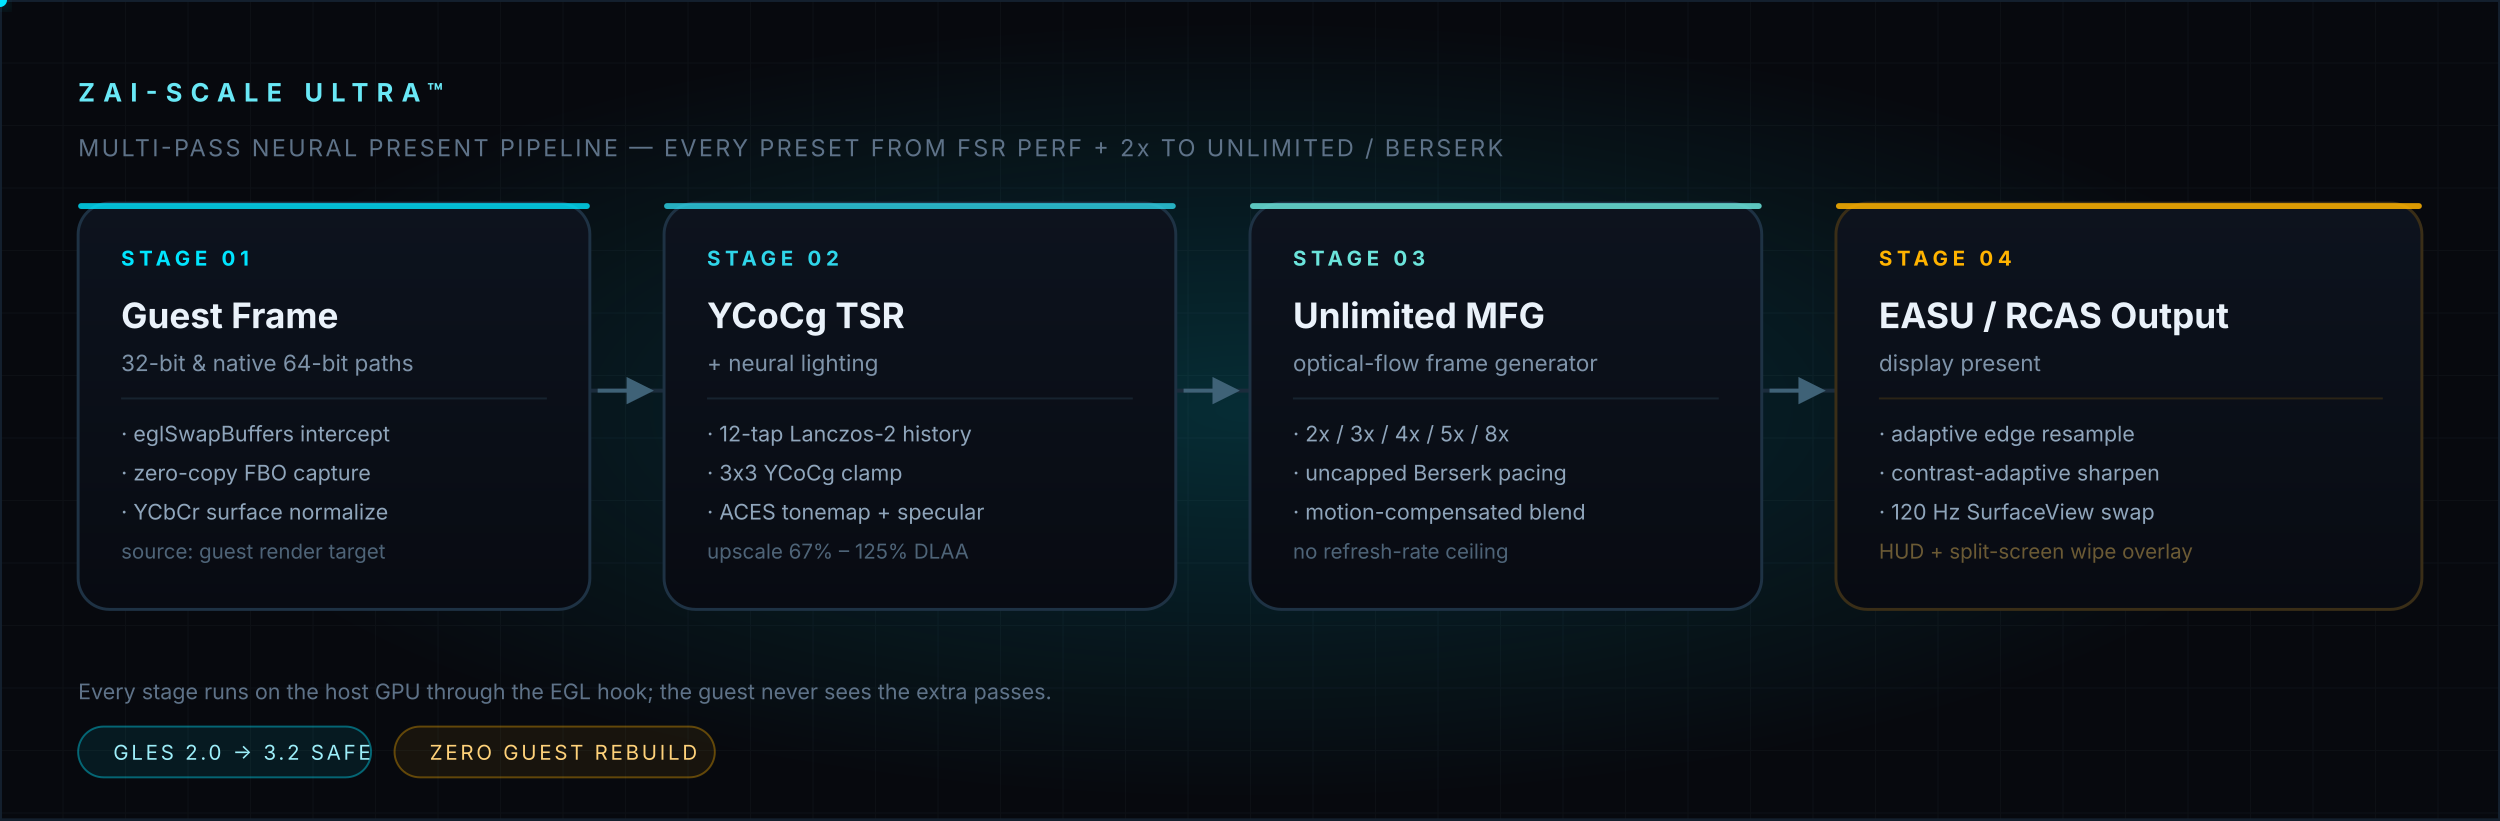
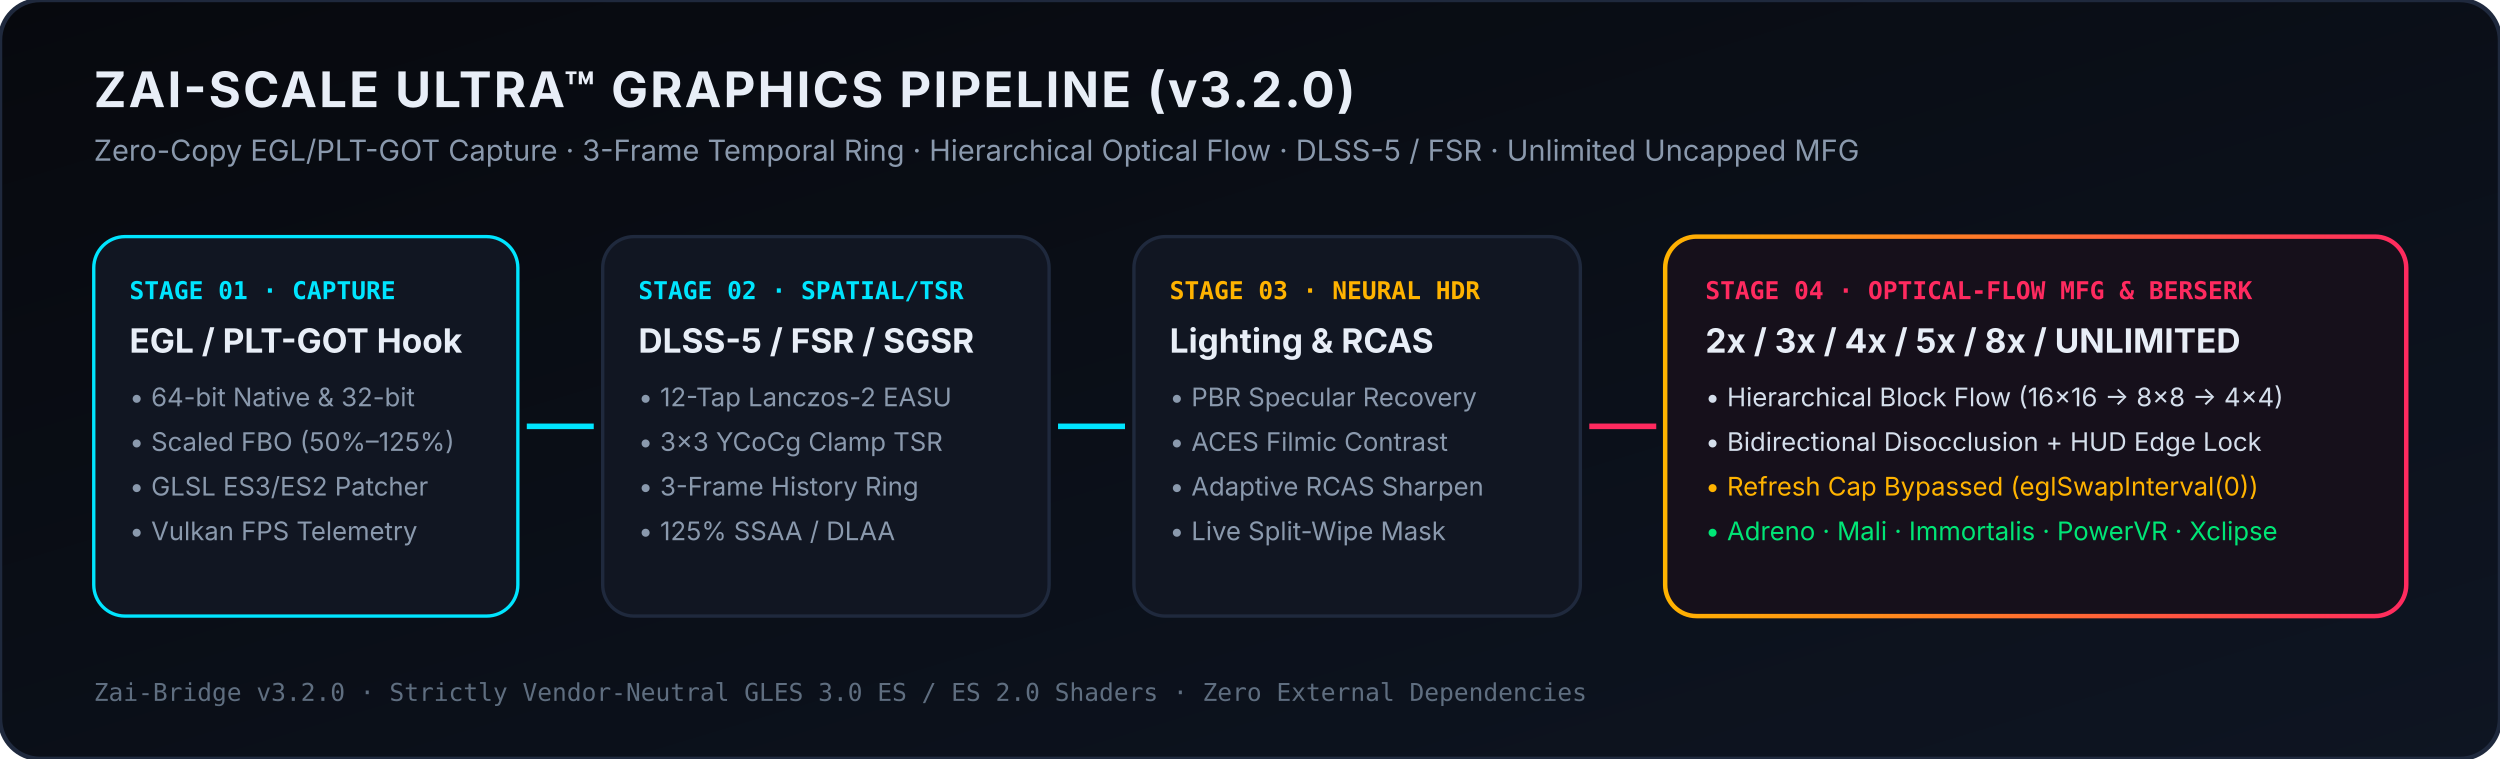
- <svg xmlns="http://www.w3.org/2000/svg" viewBox="0 0 1280 420" width="1280" height="420" role="img" aria-labelledby="ptitle pdesc">
+ <svg xmlns="http://www.w3.org/2000/svg" viewBox="0 0 1120 340" width="1120" height="340">
  <defs>
-     <linearGradient id="pflow" x1="0" y1="0" x2="1" y2="0">
+     <linearGradient id="bg" x1="0%" y1="0%" x2="100%" y2="100%">
+       <stop offset="0%" stop-color="#07090E" />
+       <stop offset="100%" stop-color="#0E1522" />
+     </linearGradient>
+     <linearGradient id="cyanGrad" x1="0%" y1="0%" x2="100%" y2="0%">
      <stop offset="0%" stop-color="#00E5FF" />
-       <stop offset="100%" stop-color="#FFB300" />
+       <stop offset="100%" stop-color="#00B0FF" />
    </linearGradient>
-     <linearGradient id="cardBg" x1="0" y1="0" x2="0" y2="1">
-       <stop offset="0%" stop-color="#0D131E" />
-       <stop offset="100%" stop-color="#080B12" />
+     <linearGradient id="berserkGrad" x1="0%" y1="0%" x2="100%" y2="0%">
+       <stop offset="0%" stop-color="#FFB300" />
+       <stop offset="100%" stop-color="#FF2A5F" />
    </linearGradient>
-     <radialGradient id="pglow" cx="50%" cy="50%" r="50%">
-       <stop offset="0%" stop-color="#00E5FF" stop-opacity="0.16" />
-       <stop offset="100%" stop-color="#00E5FF" stop-opacity="0" />
-     </radialGradient>
-     <filter id="pbloom" x="-30%" y="-30%" width="160%" height="160%">
-       <feGaussianBlur stdDeviation="3.5" result="b" />
-       <feMerge>
-         <feMergeNode in="b" />
-         <feMergeNode in="SourceGraphic" />
-       </feMerge>
-     </filter>
-     <pattern id="pgrid" width="32" height="32" patternUnits="userSpaceOnUse">
-       <path d="M32 0H0V32" fill="none" stroke="#7C8CA6" stroke-opacity="0.05" stroke-width="1" />
-     </pattern>
-     <marker id="arrow" viewBox="0 0 10 10" refX="8" refY="5" markerWidth="7" markerHeight="7" orient="auto-start-reverse">
-       <path d="M0 0L10 5L0 10Z" fill="#3F6277" />
-     </marker>
  </defs>
-   <rect width="1280" height="420" fill="#07090E" />
-   <rect width="1280" height="420" fill="url(#pgrid)" />
-   <rect width="1280" height="420" fill="none" stroke="#14202E" stroke-width="2" />
-   <ellipse cx="640" cy="210" rx="560" ry="200" fill="url(#pglow)" />
-   <g font-family="Inter, Segoe UI, system-ui, sans-serif">
-     <text x="40" y="52" font-size="13" font-weight="700" letter-spacing="4.2" fill="#69E8F6">ZAI-SCALE ULTRA™</text>
-     <text x="40" y="80" font-size="12" letter-spacing="1.2" fill="#5E7288">MULTI-PASS NEURAL PRESENT PIPELINE — EVERY PRESET FROM FSR PERF + 2x TO UNLIMITED / BERSERK</text>
-     <path d="M302 200H1240" stroke="#1B2C3C" stroke-width="2" />
-     <path d="M302 200H1250" stroke="url(#pflow)" stroke-width="2" stroke-dasharray="18 26" stroke-opacity="0.75">
-       <animate attributeName="stroke-dashoffset" from="44" to="0" dur="1.6s" repeatCount="indefinite" />
-     </path>
-     <circle r="3.6" fill="#00E5FF" filter="url(#pbloom)">
-       <animateMotion dur="3.4s" repeatCount="indefinite" path="M302 200H1250" />
-     </circle>
-     <g>
-       <rect x="40" y="104" width="262" height="208" rx="16" fill="url(#cardBg)" stroke="#1E3244" stroke-width="1.5" />
-       <rect x="40" y="104" width="262" height="3" rx="1.5" fill="#00E5FF" fill-opacity="0.8" />
-       <text x="62" y="136" font-size="10.5" font-weight="700" letter-spacing="2.4" fill="#00E5FF">STAGE 01</text>
-       <text x="62" y="168" font-size="18" font-weight="700" fill="#EAF2FA">Guest Frame</text>
-       <text x="62" y="190" font-size="11.5" fill="#7E93A9">32-bit &amp; native 64-bit paths</text>
-       <path d="M62 204H280" stroke="#17232F" />
-       <text x="62" y="226" font-size="11" fill="#8FA5BB">· eglSwapBuffers intercept</text>
-       <text x="62" y="246" font-size="11" fill="#8FA5BB">· zero-copy FBO capture</text>
-       <text x="62" y="266" font-size="11" fill="#8FA5BB">· YCbCr surface normalize</text>
-       <text x="62" y="286" font-size="10.5" fill="#4E6478">source: guest render target</text>
-     </g>
-     <g>
-       <rect x="340" y="104" width="262" height="208" rx="16" fill="url(#cardBg)" stroke="#1E3244" stroke-width="1.5" />
-       <rect x="340" y="104" width="262" height="3" rx="1.5" fill="#2FD6EA" fill-opacity="0.8" />
-       <text x="362" y="136" font-size="10.5" font-weight="700" letter-spacing="2.4" fill="#2FD6EA">STAGE 02</text>
-       <text x="362" y="168" font-size="18" font-weight="700" fill="#EAF2FA">YCoCg TSR</text>
-       <text x="362" y="190" font-size="11.5" fill="#7E93A9">+ neural lighting</text>
-       <path d="M362 204H580" stroke="#17232F" />
-       <text x="362" y="226" font-size="11" fill="#8FA5BB">· 12-tap Lanczos-2 history</text>
-       <text x="362" y="246" font-size="11" fill="#8FA5BB">· 3x3 YCoCg clamp</text>
-       <text x="362" y="266" font-size="11" fill="#8FA5BB">· ACES tonemap + specular</text>
-       <text x="362" y="286" font-size="10.5" fill="#4E6478">upscale 67% – 125% DLAA</text>
-     </g>
-     <g>
-       <rect x="640" y="104" width="262" height="208" rx="16" fill="url(#cardBg)" stroke="#1E3244" stroke-width="1.5" />
-       <rect x="640" y="104" width="262" height="3" rx="1.5" fill="#6BE4DB" fill-opacity="0.85" />
-       <text x="662" y="136" font-size="10.5" font-weight="700" letter-spacing="2.4" fill="#6BE4DB">STAGE 03</text>
-       <text x="662" y="168" font-size="18" font-weight="700" fill="#EAF2FA">Unlimited MFG</text>
-       <text x="662" y="190" font-size="11.5" fill="#7E93A9">optical-flow frame generator</text>
-       <path d="M662 204H880" stroke="#17232F" />
-       <text x="662" y="226" font-size="11" fill="#8FA5BB">· 2x / 3x / 4x / 5x / 8x</text>
-       <text x="662" y="246" font-size="11" fill="#8FA5BB">· uncapped Berserk pacing</text>
-       <text x="662" y="266" font-size="11" fill="#8FA5BB">· motion-compensated blend</text>
-       <text x="662" y="286" font-size="10.5" fill="#4E6478">no refresh-rate ceiling</text>
-     </g>
-     <g>
-       <rect x="940" y="104" width="300" height="208" rx="16" fill="url(#cardBg)" stroke="#3A2E17" stroke-width="1.5" />
-       <rect x="940" y="104" width="300" height="3" rx="1.5" fill="#FFB300" fill-opacity="0.85" />
-       <text x="962" y="136" font-size="10.5" font-weight="700" letter-spacing="2.4" fill="#FFB300">STAGE 04</text>
-       <text x="962" y="168" font-size="18" font-weight="700" fill="#EAF2FA">EASU / RCAS Output</text>
-       <text x="962" y="190" font-size="11.5" fill="#7E93A9">display present</text>
-       <path d="M962 204H1220" stroke="#2B2416" />
-       <text x="962" y="226" font-size="11" fill="#8FA5BB">· adaptive edge resample</text>
-       <text x="962" y="246" font-size="11" fill="#8FA5BB">· contrast-adaptive sharpen</text>
-       <text x="962" y="266" font-size="11" fill="#8FA5BB">· 120 Hz SurfaceView swap</text>
-       <text x="962" y="286" font-size="10.5" fill="#6B5A34">HUD + split-screen wipe overlay</text>
-     </g>
-     <g stroke="#3F6277" stroke-width="2" fill="none" marker-end="url(#arrow)">
-       <path d="M306 200H332" />
-       <path d="M606 200H632" />
-       <path d="M906 200H932" />
-     </g>
-     <text x="40" y="358" font-size="11" fill="#5E7288">Every stage runs on the host GPU through the EGL hook; the guest never sees the extra passes.</text>
-     <g>
-       <rect x="40" y="372" width="150" height="26" rx="13" fill="#00E5FF" fill-opacity="0.08" stroke="#00E5FF" stroke-opacity="0.4" />
-       <text x="58" y="389" font-size="10.5" letter-spacing="1.4" fill="#9DEEF9">GLES 2.0 → 3.2 SAFE</text>
-       <rect x="202" y="372" width="164" height="26" rx="13" fill="#FFB300" fill-opacity="0.07" stroke="#FFB300" stroke-opacity="0.35" />
-       <text x="220" y="389" font-size="10.5" letter-spacing="1.4" fill="#FFD27A">ZERO GUEST REBUILD</text>
-     </g>
-   </g>
+   <rect width="1120" height="340" rx="18" fill="url(#bg)" stroke="#1F293D" stroke-width="2" />
+   <text x="42" y="48" fill="#E8EEF7" font-family="Inter,Segoe UI,sans-serif" font-size="22" font-weight="700" letter-spacing="1">ZAI-SCALE ULTRA™ GRAPHICS PIPELINE (v3.2.0)</text>
+   <text x="42" y="72" fill="#8A99AD" font-family="Inter,Segoe UI,sans-serif" font-size="13">Zero-Copy EGL/PLT-GOT Capture · 3-Frame Temporal Ring · Hierarchical Optical Flow · DLSS-5 / FSR · Unlimited Uncapped MFG</text>
+   <rect x="42" y="106" width="190" height="170" rx="14" fill="#111622" stroke="#00E5FF" stroke-width="1.5" />
+   <text x="58" y="134" fill="#00E5FF" font-family="monospace" font-size="11" font-weight="700">STAGE 01 · CAPTURE</text>
+   <text x="58" y="158" fill="#E8EEF7" font-family="Inter,Segoe UI,sans-serif" font-size="15" font-weight="700">EGL / PLT-GOT Hook</text>
+   <text x="58" y="182" fill="#8A99AD" font-family="Inter,Segoe UI,sans-serif" font-size="11.5">• 64-bit Native &amp; 32-bit</text>
+   <text x="58" y="202" fill="#8A99AD" font-family="Inter,Segoe UI,sans-serif" font-size="11.5">• Scaled FBO (50%–125%)</text>
+   <text x="58" y="222" fill="#8A99AD" font-family="Inter,Segoe UI,sans-serif" font-size="11.5">• GLSL ES3/ES2 Patcher</text>
+   <text x="58" y="242" fill="#8A99AD" font-family="Inter,Segoe UI,sans-serif" font-size="11.5">• Vulkan FPS Telemetry</text>
+   <path d="M236 191 L266 191" stroke="#00E5FF" stroke-width="2.5" marker-end="url(#arrow)" />
+   <rect x="270" y="106" width="200" height="170" rx="14" fill="#111622" stroke="#1F293D" stroke-width="1.5" />
+   <text x="286" y="134" fill="#00E5FF" font-family="monospace" font-size="11" font-weight="700">STAGE 02 · SPATIAL/TSR</text>
+   <text x="286" y="158" fill="#E8EEF7" font-family="Inter,Segoe UI,sans-serif" font-size="15" font-weight="700">DLSS-5 / FSR / SGSR</text>
+   <text x="286" y="182" fill="#8A99AD" font-family="Inter,Segoe UI,sans-serif" font-size="11.5">• 12-Tap Lanczos-2 EASU</text>
+   <text x="286" y="202" fill="#8A99AD" font-family="Inter,Segoe UI,sans-serif" font-size="11.5">• 3×3 YCoCg Clamp TSR</text>
+   <text x="286" y="222" fill="#8A99AD" font-family="Inter,Segoe UI,sans-serif" font-size="11.5">• 3-Frame History Ring</text>
+   <text x="286" y="242" fill="#8A99AD" font-family="Inter,Segoe UI,sans-serif" font-size="11.5">• 125% SSAA / DLAA</text>
+   <path d="M474 191 L504 191" stroke="#00E5FF" stroke-width="2.5" />
+   <rect x="508" y="106" width="200" height="170" rx="14" fill="#111622" stroke="#1F293D" stroke-width="1.5" />
+   <text x="524" y="134" fill="#FFB300" font-family="monospace" font-size="11" font-weight="700">STAGE 03 · NEURAL HDR</text>
+   <text x="524" y="158" fill="#E8EEF7" font-family="Inter,Segoe UI,sans-serif" font-size="15" font-weight="700">Lighting &amp; RCAS</text>
+   <text x="524" y="182" fill="#8A99AD" font-family="Inter,Segoe UI,sans-serif" font-size="11.5">• PBR Specular Recovery</text>
+   <text x="524" y="202" fill="#8A99AD" font-family="Inter,Segoe UI,sans-serif" font-size="11.5">• ACES Filmic Contrast</text>
+   <text x="524" y="222" fill="#8A99AD" font-family="Inter,Segoe UI,sans-serif" font-size="11.5">• Adaptive RCAS Sharpen</text>
+   <text x="524" y="242" fill="#8A99AD" font-family="Inter,Segoe UI,sans-serif" font-size="11.5">• Live Split-Wipe Mask</text>
+   <path d="M712 191 L742 191" stroke="#FF2A5F" stroke-width="2.5" />
+   <rect x="746" y="106" width="332" height="170" rx="14" fill="#16101B" stroke="url(#berserkGrad)" stroke-width="2" />
+   <text x="764" y="134" fill="#FF2A5F" font-family="monospace" font-size="11" font-weight="700">STAGE 04 · OPTICAL-FLOW MFG &amp; BERSERK</text>
+   <text x="764" y="158" fill="#E8EEF7" font-family="Inter,Segoe UI,sans-serif" font-size="15" font-weight="700">2x / 3x / 4x / 5x / 8x / UNLIMITED</text>
+   <text x="764" y="182" fill="#D5DFEC" font-family="Inter,Segoe UI,sans-serif" font-size="11.5">• Hierarchical Block Flow (16×16 → 8×8 → 4×4)</text>
+   <text x="764" y="202" fill="#D5DFEC" font-family="Inter,Segoe UI,sans-serif" font-size="11.5">• Bidirectional Disocclusion + HUD Edge Lock</text>
+   <text x="764" y="222" fill="#FFB300" font-family="Inter,Segoe UI,sans-serif" font-size="11.5">• Refresh Cap Bypassed (eglSwapInterval(0))</text>
+   <text x="764" y="242" fill="#00E676" font-family="Inter,Segoe UI,sans-serif" font-size="11.5">• Adreno · Mali · Immortalis · PowerVR · Xclipse</text>
+   <text x="42" y="314" fill="#5F6E80" font-family="monospace" font-size="11">Zai-Bridge v3.2.0 · Strictly Vendor-Neutral GLES 3.0 ES / ES 2.0 Shaders · Zero External Dependencies</text>
</svg>
